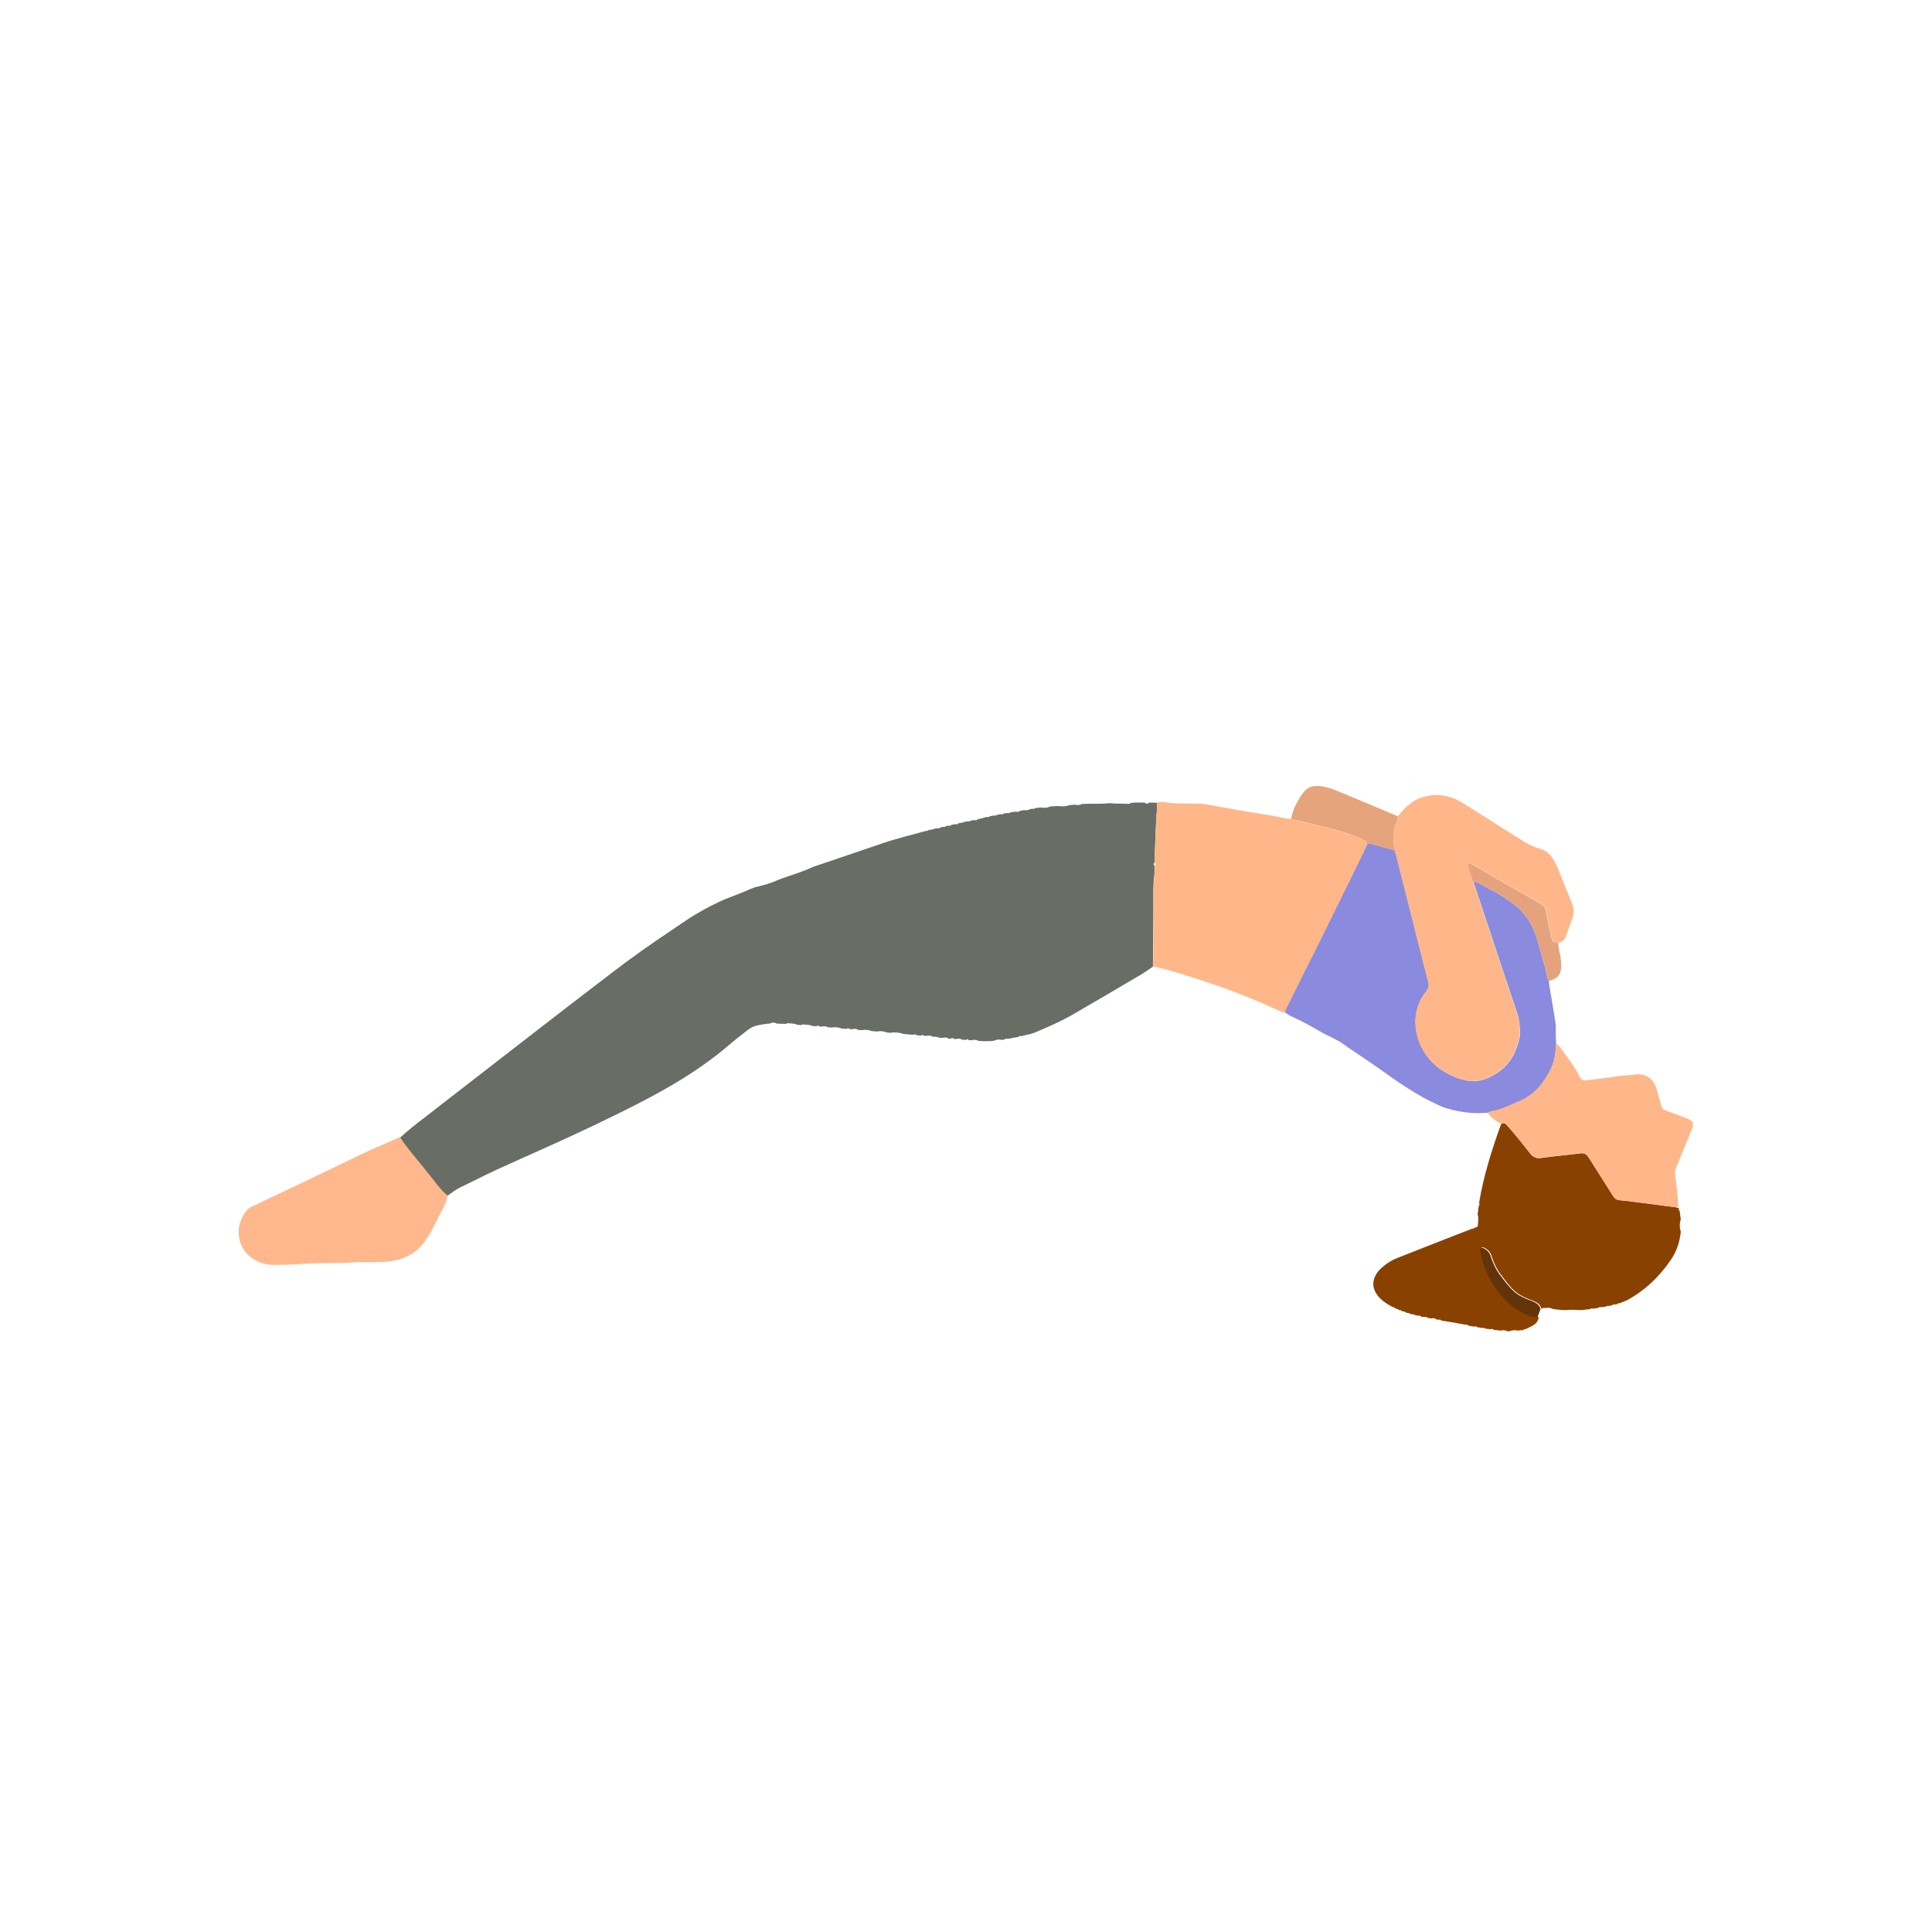
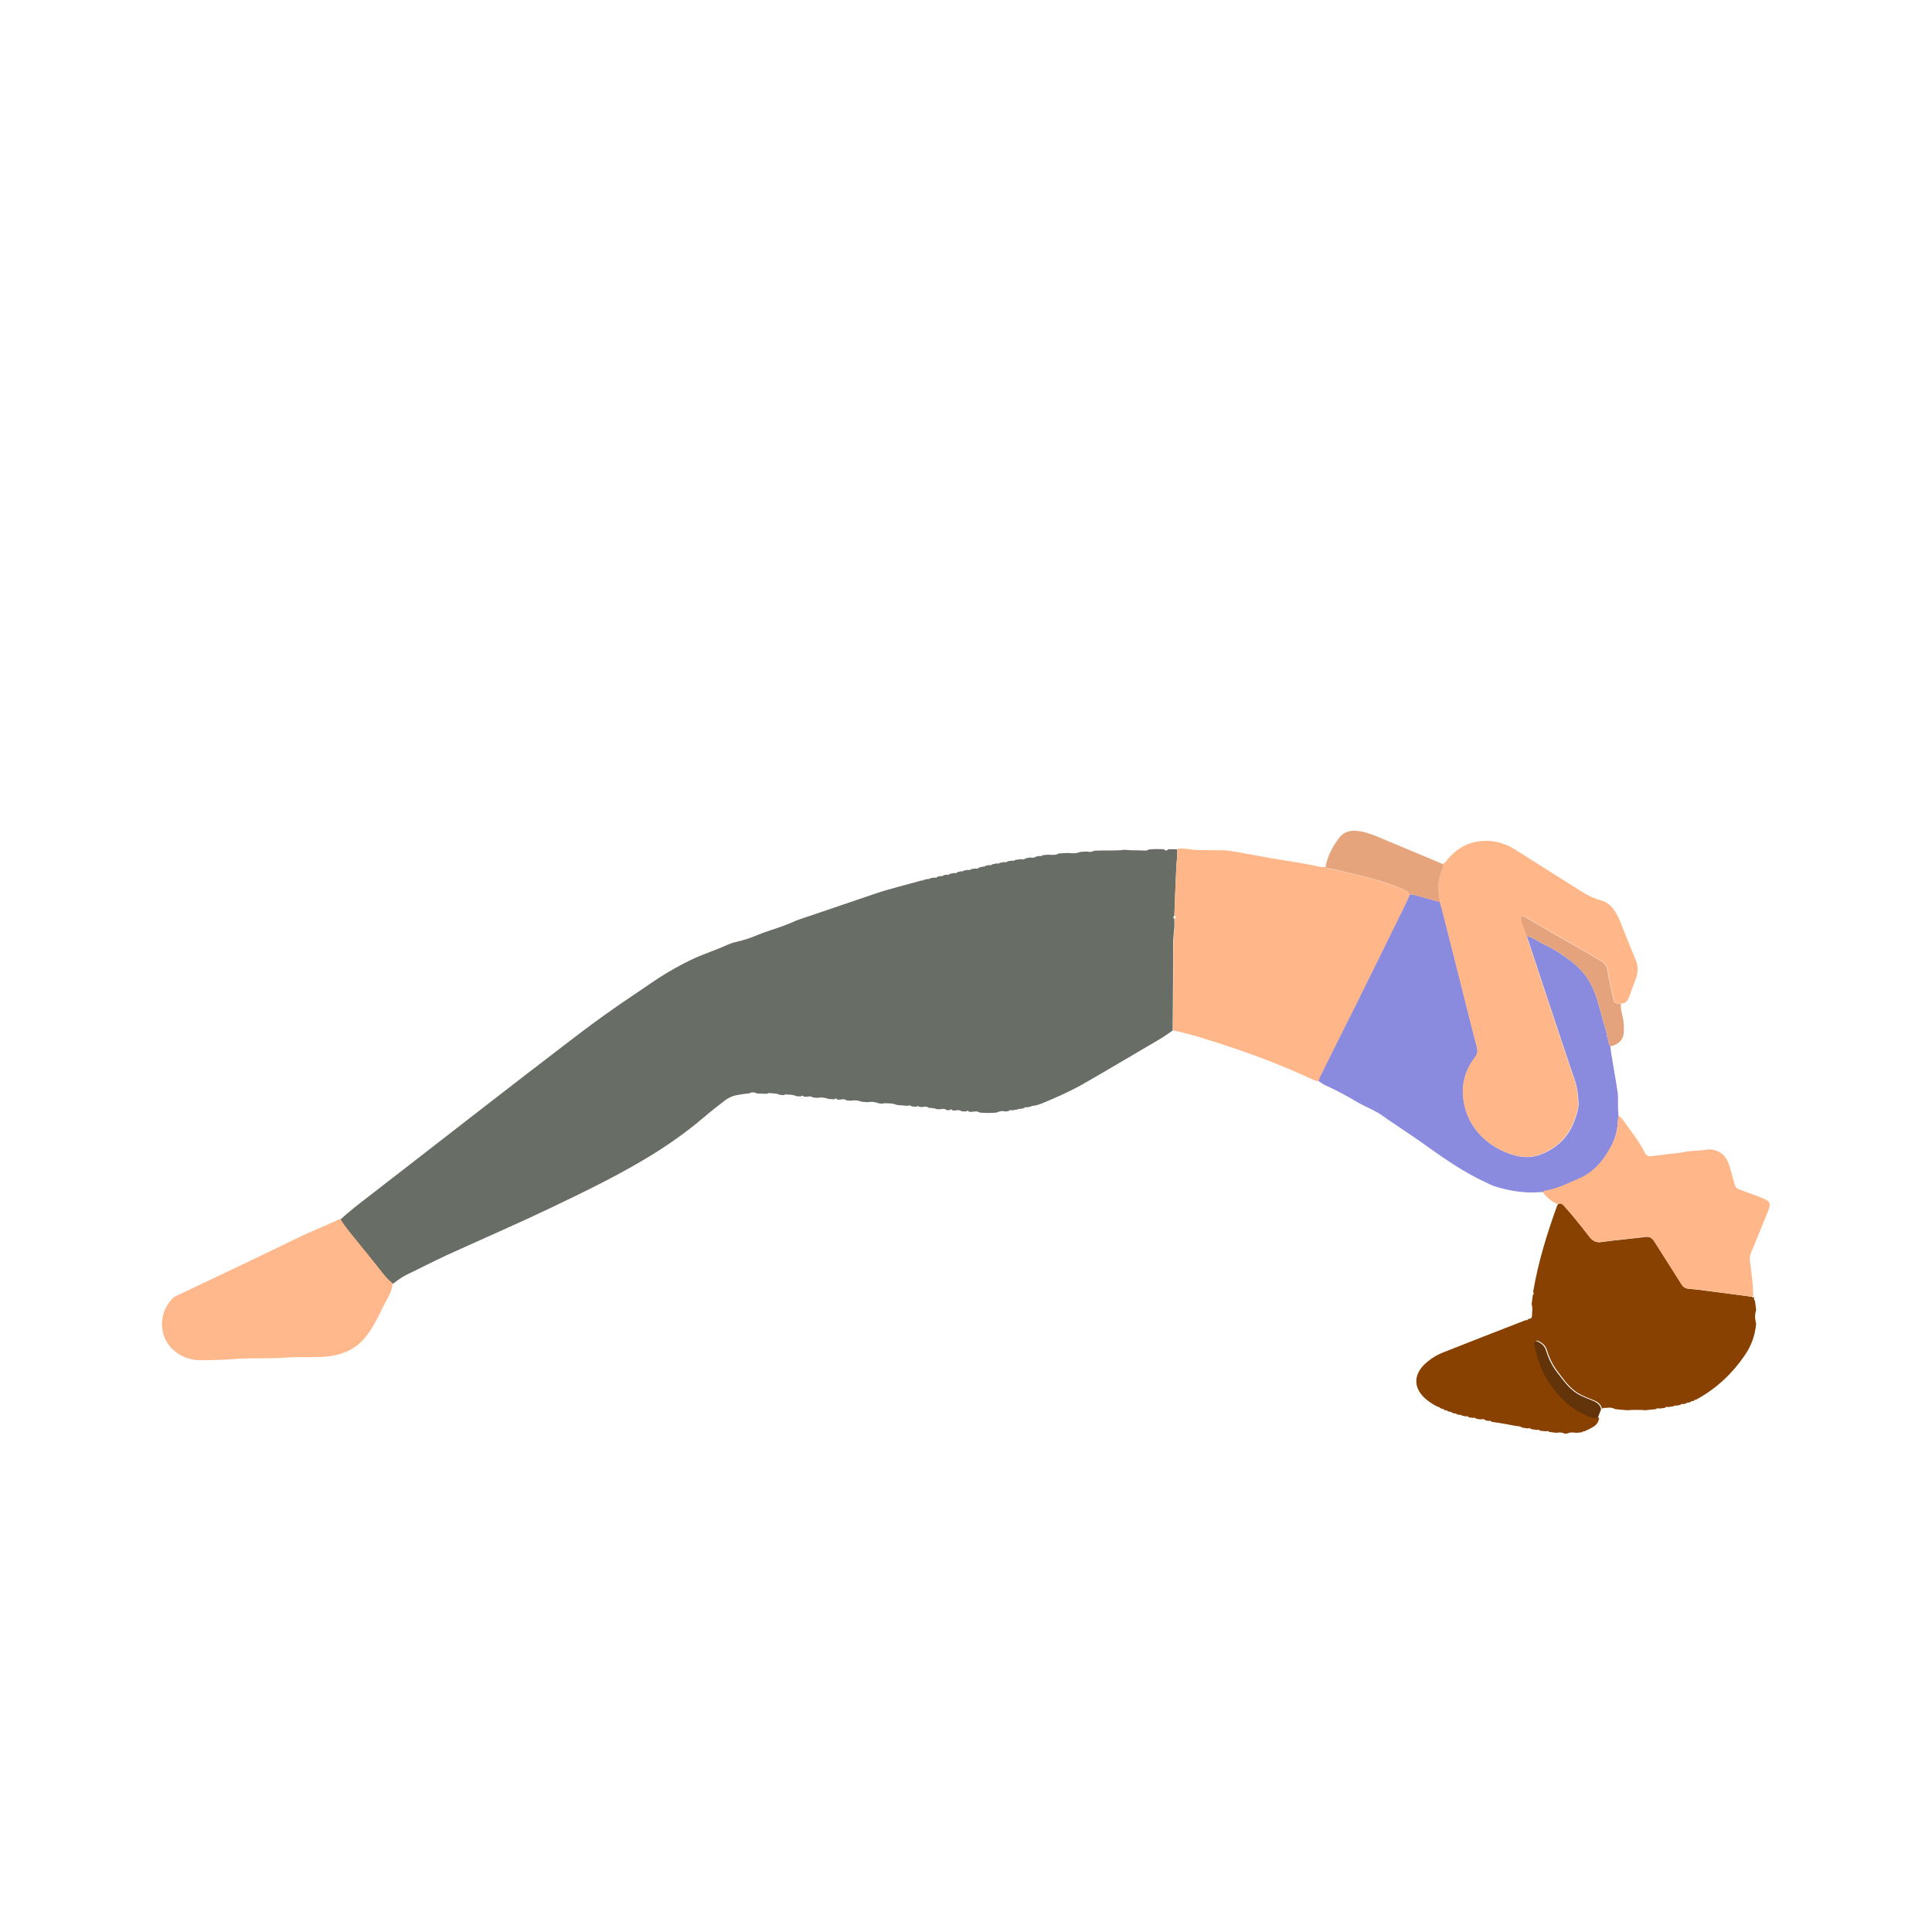
- <svg xmlns="http://www.w3.org/2000/svg" width="1417.3" height="1417.3" version="1.1" viewBox="0 0 1417.3 1417.3">
-   <g>
-     <g>
-       <g>
-         <path fill="#686d65" d="M 686.8 760.6 c -1 0 -1.9 -.1 -2.9 -.2 -1.3 -1 -2.8 -.8 -4.2 -.5 -.7 0 -1.3 0 -2 -.1 -.6 -.7 -1.3 -.7 -2 -.1 -1 0 -1.9 -.2 -2.9 -.2 -1 -.8 -2.1 -.8 -3.2 -.4 -2.3 -.2 -4.6 -.4 -6.9 -.6 -2.8 -1.2 -5.8 -1.1 -8.8 -1.1 -.1 0 -.3 .2 -.4 .3 -1 0 -1.9 -.2 -2.9 -.3 -2.3 -.9 -4.7 -1.2 -7.2 -.7 -1.3 -.1 -2.6 -.2 -3.9 -.3 -2.3 -.9 -4.7 -1.2 -7.2 -.7 -1 0 -1.9 -.1 -2.9 -.2 -1.3 -1.1 -2.8 -.8 -4.3 -.5 -.6 0 -1.3 0 -1.9 -.1 -.6 -.8 -1.3 -.9 -2 -.1 -1.3 -.1 -2.6 -.2 -3.9 -.3 -2.3 -.9 -4.7 -1.2 -7.2 -.7 -1 0 -1.9 -.2 -2.9 -.2 -1.3 -1 -2.8 -.8 -4.3 -.5 -.6 0 -1.3 0 -1.9 -.1 -.6 -.8 -1.3 -.9 -2 -.1 -1 0 -1.9 -.2 -2.9 -.2 -2.3 -1.2 -4.9 -.9 -7.4 -1.2 -.2 0 -.5 .3 -.8 .5 -1 0 -1.9 -.2 -2.9 -.2 -2.3 -1.2 -4.9 -.9 -7.4 -1.2 -.2 0 -.5 .3 -.8 .5 -2.3 0 -4.6 -.1 -6.9 -.2 -1.8 -1 -3.5 -1 -5.3 0 -2.5 .1 -5 .6 -7.5 1 -3.2 .5 -6.1 1.8 -8.7 3.8 -4.6 3.6 -9.3 7.2 -13.7 11 -10.1 8.6 -20.8 16.3 -32 23.4 -22.4 14 -46 25.4 -69.8 36.8 -22.7 10.8 -45.8 20.8 -68.6 31.2 -9.1 4.2 -18.1 8.9 -27.1 13.2 -3.3 1.6 -6.2 4 -9.2 6.1 -2.5 -1.9 -4.6 -4.3 -6.6 -6.8 -4.7 -6.1 -9.6 -12 -14.4 -18 -4.7 -5.9 -9.7 -11.5 -13.7 -17.9 6.1 -5.6 12.6 -10.6 19.1 -15.6 45.7 -35.3 91.1 -70.9 137 -105.9 13.6 -10.4 27.5 -20.3 41.8 -29.8 6.3 -4.2 12.4 -8.6 18.9 -12.5 7.8 -4.6 15.8 -8.9 24.2 -12.2 5.3 -2.1 10.7 -4 15.9 -6.4 1.8 -.8 3.7 -1.5 5.7 -1.9 5.1 -1.2 10 -2.7 14.8 -4.8 2.7 -1.2 5.7 -2.1 8.5 -3.1 5.4 -1.8 10.8 -3.6 16 -6 2.7 -1.2 5.7 -2 8.5 -3 14.6 -5 29.2 -9.9 43.8 -14.9 10.5 -3.6 21.3 -6.1 31.9 -9.1 .6 .3 1 0 1.3 -.4 .9 -.2 1.8 -.4 2.8 -.6 .5 .3 1 0 1.3 -.4 .9 -.2 1.9 -.3 2.8 -.5 .9 .3 1.6 .1 2.2 -.6 .6 -.1 1.2 -.2 1.9 -.4 .9 .3 1.6 0 2.2 -.6 .6 -.1 1.3 -.2 1.9 -.3 .9 .3 1.6 .1 2.2 -.6 .9 -.2 1.9 -.3 2.8 -.5 .9 .3 1.6 .1 2.2 -.6 .9 -.2 1.9 -.4 2.8 -.6 .6 .3 1 0 1.3 -.4 .9 -.2 1.9 -.3 2.8 -.5 .9 .3 1.6 .2 2.2 -.5 1 -.1 1.9 -.3 2.9 -.4 .9 .3 1.6 .1 2.2 -.6 1 -.2 1.9 -.5 2.9 -.7 .5 .3 .9 0 1.2 -.4 .9 -.2 1.9 -.4 2.8 -.6 .8 .4 1.5 0 2.1 -.5 1 -.2 1.9 -.4 2.9 -.6 .8 .4 1.5 .1 2.1 -.4 1 -.2 1.9 -.3 2.9 -.5 .8 .4 1.6 .1 2.2 -.5 1 -.1 1.9 -.3 2.9 -.4 .9 .3 1.6 0 2.2 -.5 1.3 -.2 2.5 -.3 3.8 -.5 1.2 .4 2.2 .2 3.2 -.6 1 -.2 1.9 -.3 2.9 -.5 1.5 .3 2.9 .2 4.1 -.7 .6 0 1.3 -.2 1.9 -.3 .9 .3 1.6 0 2.2 -.5 1.3 -.1 2.6 -.3 3.8 -.4 2.4 .3 4.9 .4 7.1 -.8 2 -.1 4 -.2 6 -.3 2.8 .3 5.5 .4 8.1 -.7 1.3 0 2.6 -.2 4 -.3 1.8 .4 3.6 .5 5.2 -.5 6.7 -.4 13.4 .2 20.1 -.6 1.6 .1 3.2 .2 4.8 .3 3 0 6 .1 8.9 .2 .8 0 1.6 -.1 2.3 -.7 3.4 -.4 6.7 -.3 10.1 -.2 1 1.1 2 1.1 3 0 2 0 3.9 0 5.9 .1 .3 4 -.4 8 -.6 12 -.5 10.7 -.9 21.4 -1.3 32.1 -.9 .6 -.9 1.3 0 2 0 2.7 .2 5.4 -.2 8 -1 8.3 -.5 16.7 -.6 25 -.1 13.7 -.2 27.4 -.3 41.1 -2.5 1.7 -4.9 3.5 -7.5 5.1 -16.9 9.9 -33.7 19.9 -50.7 29.7 -8.8 5.1 -18.2 9.3 -27.6 13.2 -2.2 .9 -4.4 1.7 -6.7 2 -.5 -.2 -.9 0 -1.3 .4 -.9 .2 -1.9 .4 -2.8 .6 -.9 -.2 -1.6 -.1 -2.2 .6 -.9 .2 -1.8 .3 -2.8 .5 -.5 -.2 -1 0 -1.3 .3 -1.3 .2 -2.5 .4 -3.8 .6 -.8 -.3 -1.6 -.2 -2.3 .5 -.6 0 -1.3 .2 -1.9 .3 -2.2 -.7 -4.2 -.1 -6.2 .7 -3.6 .3 -7.2 .3 -10.9 0 -1.7 -1.1 -3.5 -.8 -5.3 -.5 -.6 0 -1.3 0 -1.9 -.1 -.6 -.8 -1.3 -.9 -2 -.1 -1 0 -1.9 -.2 -2.9 -.2 -1.3 -1 -2.8 -.8 -4.2 -.5 -.6 0 -1.3 0 -1.9 -.1 -.6 -.8 -1.3 -.9 -2 -.1 -.6 0 -1.3 0 -1.9 -.1 -.9 -.9 -2 -.8 -3.2 -.7 -.3 0 -.7 .1 -1 .2 -1 0 -2 -.1 -3 -.2 -.6 -.7 -1.3 -.7 -2 -.1 Z" />
-         <path fill="#894100" d="M 1080.9 900.9 c .5 -.2 1.1 -.4 1.6 -.5 .9 0 1.6 -.5 1.7 -1.5 0 -2.7 .7 -5.5 -.2 -8.2 .3 -2 .5 -4 .8 -6.1 .7 -.6 .8 -1.3 .2 -2 3.3 -19.7 9.2 -38.7 16 -57.5 .3 -.1 .4 -.4 .4 -.7 1.6 -.9 2.9 -.4 4 .9 2.4 2.8 4.9 5.6 7.2 8.4 3.3 4 6.5 8.1 9.7 12.2 2.1 2.8 4.6 4.2 8.2 3.6 4.6 -.7 9.3 -1.2 14 -1.7 5 -.6 10 -1 15 -1.7 2.9 -.4 4.6 .8 6.1 3.2 5.9 9.4 11.9 18.7 17.8 28.1 1.2 1.9 2.6 2.9 4.8 3.1 3.8 .3 7.7 .8 11.5 1.3 10.1 1.3 20.3 2.6 30.4 4 .3 .4 .7 .6 1.2 .2 .2 0 .3 .2 .4 .3 -.3 .8 -.2 1.6 .5 2.2 .3 2 .5 4.1 .8 6.1 -1 3 -.9 6 0 9 -.7 7.7 -3.2 14.8 -7.6 21.1 -8.5 12.4 -19.2 22.4 -32.5 29.5 -.6 -.1 -1 .1 -1.2 .6 -.3 .1 -.6 .2 -.9 .3 -.6 -.2 -1 0 -1.2 .5 -.6 .2 -1.2 .4 -1.8 .5 -.6 -.2 -1 0 -1.2 .5 -.6 .1 -1.2 .3 -1.8 .4 -.9 -.2 -1.6 -.1 -2.2 .6 -.9 .2 -1.9 .3 -2.8 .5 -.5 -.3 -1 -.2 -1.3 .3 -1.3 .2 -2.5 .4 -3.8 .6 -.8 -.3 -1.6 -.2 -2.2 .5 -1.3 .2 -2.5 .4 -3.8 .5 -.8 -.3 -1.6 -.3 -2.2 .4 -2.3 .2 -4.6 .4 -6.8 .7 -4.1 -.3 -8.1 -.3 -12.2 0 -2.6 -.2 -5.3 -.4 -7.9 -.7 -1.9 -1 -4 -1.3 -6.1 -.8 -1 -.2 -2 -.1 -2.8 .5 -.7 -2.9 -2.6 -4.4 -5.2 -5.5 -3.5 -1.5 -7.2 -2.7 -10.5 -4.7 -5.9 -3.6 -9.7 -9.2 -13.7 -14.5 -3.3 -4.2 -5.6 -9.1 -7.2 -14.3 -1 -3.2 -3.2 -4.9 -6.1 -6.1 -.8 -.3 -1.6 .3 -1.6 1.3 0 .8 0 1.7 .2 2.5 1.6 6.9 3.7 13.5 7.2 19.8 3 5.3 6.6 10.2 10.8 14.4 4.1 4.1 8.8 7.8 14.2 10.3 3.1 1.5 6.3 3.3 10 2.7 -.3 3.1 -2 5.2 -4.7 6.6 -1.7 1 -3.5 1.8 -5.3 2.6 -.6 -.2 -1 0 -1.3 .5 -1.3 .1 -2.6 .3 -3.8 .4 -2.1 -.3 -4.2 -.5 -6.2 .5 -.6 0 -1.2 0 -1.8 0 -1.7 -1 -3.4 -.8 -5.2 -.5 -1.6 -.2 -3.2 -.4 -4.8 -.6 -.6 -.7 -1.4 -.7 -2.2 -.4 -1.3 -.1 -2.6 -.3 -3.9 -.4 -.6 -.7 -1.4 -.8 -2.2 -.5 -1.3 -.2 -2.5 -.4 -3.8 -.6 -.6 -.7 -1.4 -.7 -2.2 -.4 -1.3 -.2 -2.5 -.4 -3.8 -.6 -1.2 -1.1 -2.8 -.8 -4.2 -1.1 -4.4 -.9 -8.7 -1.6 -13.1 -2.3 -.9 -.1 -1.9 -.3 -2.8 -.4 -.6 -.7 -1.3 -.9 -2.2 -.6 -.6 -.1 -1.2 -.2 -1.9 -.4 -.9 -1 -2 -.9 -3.2 -.6 -1 -.1 -1.9 -.3 -2.9 -.4 -.6 -.8 -1.4 -.8 -2.2 -.6 -.9 -.1 -1.9 -.3 -2.8 -.4 -.6 -.8 -1.3 -.9 -2.2 -.6 -.9 -.2 -1.9 -.5 -2.8 -.7 -.3 -.5 -.7 -.5 -1.2 -.3 -.6 -.1 -1.2 -.3 -1.8 -.4 -.3 -.5 -.7 -.7 -1.3 -.5 -.6 -.2 -1.2 -.3 -1.8 -.5 -.3 -.5 -.7 -.7 -1.3 -.6 -.6 -.2 -1.2 -.4 -1.8 -.5 -.2 -.6 -.7 -.7 -1.2 -.5 -.3 0 -.6 -.1 -.9 -.3 -.2 -.5 -.7 -.8 -1.2 -.6 -.6 -.3 -1.1 -.5 -1.7 -.8 -.2 -.5 -.6 -.6 -1 -.5 -2.8 -1.3 -5.3 -2.9 -7.7 -4.8 -2 -1.6 -3.7 -3.4 -5 -5.6 -2.5 -4.3 -2.6 -8.6 -.3 -13 1.1 -2.1 2.6 -3.9 4.4 -5.5 3.5 -3.2 7.5 -5.7 11.9 -7.4 17.9 -7.1 35.9 -14.1 53.9 -21.1 .3 -.1 .6 -.2 1 -.3 .6 .2 1 0 1.3 -.6 Z" />
-         <path fill="#ffb78a" d="M 846.9 632.7 c .4 -10.7 .8 -21.4 1.3 -32.1 .2 -4 .9 -8 .6 -12 2.8 -.3 5.7 -.3 8.5 .3 1.5 .3 3 .3 4.5 .4 5.2 .1 10.4 .2 15.6 .2 3.2 0 6.3 .3 9.5 .9 7.4 1.4 14.8 2.6 22.2 4 11.3 2 22.8 3.5 34 6 1.5 .3 3 .4 4.5 0 .5 .7 1.2 1.1 2.1 1.3 2.4 .5 4.9 1 7.3 1.5 7.6 1.8 15.2 3.6 22.8 5.7 6.6 1.8 13 4.1 19.3 6.8 1.6 .7 3.5 1.3 4.3 3.2 -1 2.3 -2 4.6 -3.1 6.9 -11.2 22.8 -22.5 45.6 -33.7 68.4 -7.1 14.4 -14.3 28.8 -21.5 43.1 -.9 1.8 -2 3.5 -2.2 5.5 -1.6 0 -2.9 -.6 -4.3 -1.2 -10.3 -4.8 -20.8 -9.2 -31.4 -13.3 -11.7 -4.5 -23.6 -8.4 -35.6 -12.3 -8.5 -2.7 -17 -5.2 -25.6 -7 .1 -13.7 .2 -27.4 .3 -41.1 0 -8.3 -.4 -16.7 .6 -25 .3 -2.6 .1 -5.3 .2 -8 .9 -.6 .9 -1.3 0 -2 Z" />
-         <path fill="#8a8ade" d="M 942.8 742.6 c .2 -2.1 1.4 -3.8 2.2 -5.5 7.1 -14.4 14.3 -28.8 21.5 -43.1 11.3 -22.8 22.5 -45.6 33.7 -68.4 1.1 -2.2 2.1 -4.6 3.1 -6.9 1 .1 2 .2 2.9 .4 5.7 1.6 11.4 3.2 17.1 4.8 .4 1.5 .8 2.9 1.2 4.4 3.9 15.4 7.8 30.9 11.7 46.3 3.8 15.1 7.6 30.2 11.5 45.3 .8 2.9 .4 5 -1.4 7.4 -7.5 9.6 -9.5 20.5 -6.6 32.3 2.1 8.6 6.6 15.8 13.1 21.6 5.2 4.6 11.2 7.9 17.8 10.1 6.6 2.2 13.1 2.6 19.7 0 10.7 -4.3 18.4 -11.7 22.2 -22.6 1.5 -4.1 3 -8.3 2.6 -12.7 -.4 -4.3 -.7 -8.6 -2.1 -12.8 -5.9 -17.3 -11.6 -34.7 -17.4 -52 -4.9 -14.8 -9.8 -29.6 -14.7 -44.4 1.6 -.1 3 .5 4.3 1.3 2.7 1.4 5.2 3 7.9 4.3 6.1 2.9 11.7 6.6 17 10.6 6.6 5.1 11.8 11.3 15 19.1 3.6 8.7 5.3 17.9 8.2 26.9 .5 1.6 .5 3.3 1.1 4.9 .7 1.9 .4 4 1.8 5.7 .2 1.3 .3 2.6 .5 4 1.4 8.7 3 17.4 4.3 26.1 .5 3.1 .2 6.3 .3 9.5 0 2.2 .2 4.3 .3 6.5 -.1 1.5 -.3 3 -.4 4.5 -.4 6.3 -2.2 12.2 -5.4 17.6 -.9 1.4 -1.7 2.9 -2.6 4.3 -4.7 7.2 -10.8 12.7 -18.9 16 -2.2 .9 -4.3 1.9 -6.4 2.8 -4.4 2 -9 3.7 -13.8 4.5 -.8 .1 -1.6 .3 -2.3 .9 -2.2 0 -4.4 .2 -6.5 .3 -8.6 .1 -17 -1.4 -25.2 -3.9 -1.4 -.4 -2.8 -1.1 -4.2 -1.7 -16.2 -7.2 -30.6 -17.3 -44.9 -27.6 -5.5 -3.9 -11.1 -7.6 -16.6 -11.3 -2.9 -2 -5.9 -3.9 -8.7 -6 -5.5 -4 -11.9 -6.2 -17.6 -9.6 -6.6 -3.9 -13.4 -7.6 -20.5 -10.8 -1.7 -.7 -3.2 -1.9 -4.7 -2.8 Z" />
-         <path fill="#ffb78a" d="M 1080.7 646.7 c 4.9 14.8 9.8 29.6 14.7 44.4 5.8 17.3 11.5 34.7 17.4 52 1.4 4.2 1.7 8.5 2.1 12.8 .4 4.4 -1.1 8.7 -2.6 12.7 -3.9 10.9 -11.5 18.3 -22.2 22.6 -6.6 2.6 -13.1 2.2 -19.7 0 -6.6 -2.2 -12.6 -5.5 -17.8 -10.1 -6.5 -5.8 -11 -13.1 -13.1 -21.6 -2.8 -11.8 -.8 -22.7 6.6 -32.3 1.9 -2.4 2.2 -4.5 1.4 -7.4 -4 -15.1 -7.7 -30.2 -11.5 -45.3 -3.9 -15.4 -7.8 -30.9 -11.7 -46.3 -.4 -1.5 -.8 -2.9 -1.2 -4.4 0 -.3 0 -.7 0 -1 -1.4 -6.4 -1.5 -12.7 .9 -19 .6 -1.7 1.5 -3.3 1.3 -5.3 1.4 -.7 2.1 -2.1 3.1 -3.2 6.1 -7.2 13.7 -11.4 23.4 -12 5.9 -.4 11.4 .9 16.6 3.2 3.3 1.5 6.4 3.7 9.5 5.6 13 8.2 26 16.5 39.1 24.7 3.8 2.4 7.9 4.5 12.3 5.7 4.5 1.2 7.7 3.8 10.1 7.7 2 3.2 3.4 6.5 4.7 10 2.9 7.3 5.8 14.6 8.9 21.9 1.9 4.5 1.7 8.8 0 13.2 -1.6 3.9 -2.9 7.9 -4.4 11.8 -.9 2.3 -2.4 4.1 -5.1 4.2 -4.3 -.3 -4.4 -.3 -5.3 -4.3 -1.4 -6 -2.8 -12 -3.7 -18.1 -.4 -2.9 -1.9 -4.6 -4.1 -5.9 -6.8 -4 -13.6 -7.8 -20.4 -11.8 -3 -1.7 -6.1 -3.5 -9.1 -5.2 -7.1 -4.1 -14.1 -8.3 -21.2 -12.4 -.4 -.2 -.9 -.5 -1.4 -.5 -.4 0 -1.1 .4 -1.1 .7 -.1 .8 -.1 1.7 .1 2.4 1.2 3.5 2.4 6.9 3.6 10.4 Z" />
-         <path fill="#ffb78b" d="M 293.4 834.1 c 4 6.4 9 12 13.7 17.9 4.8 6 9.7 11.9 14.4 18 2 2.5 4.1 4.9 6.6 6.8 -.2 4.7 -2.5 8.7 -4.7 12.6 -1.1 1.9 -2 3.9 -2.9 5.8 -3.2 6.5 -6.5 12.9 -11.2 18.4 -5.6 6.4 -12.9 10 -21.3 11.4 -4.7 .8 -9.3 .8 -14 .9 -5.2 0 -10.4 -.2 -15.6 .2 -11.7 1 -23.5 .1 -35.2 1 -7.5 .6 -15.1 .8 -22.6 .8 -5.6 0 -10.9 -1.6 -15.6 -4.9 -6.4 -4.5 -9.6 -10.9 -9.9 -18.4 -.2 -6.3 2.1 -12.2 6.3 -17 1 -1.2 2.3 -2 3.7 -2.6 11.8 -5.6 23.6 -11.2 35.4 -16.8 .8 -.4 1.5 -.7 2.3 -1.1 10.4 -5 20.9 -10 31.3 -15 7.4 -3.5 14.7 -7.3 22.3 -10.5 5.7 -2.4 11.4 -4.9 17 -7.5 Z" />
-         <path fill="#ffb78a" d="M 1091.8 816 c .6 -.6 1.5 -.7 2.3 -.9 4.8 -.8 9.3 -2.5 13.8 -4.5 2.1 -1 4.3 -2 6.4 -2.8 8 -3.3 14.2 -8.7 18.9 -16 .9 -1.4 1.8 -2.9 2.6 -4.3 3.3 -5.4 5.1 -11.3 5.4 -17.6 0 -1.5 .3 -3 .4 -4.5 3.3 2.7 5.3 6.4 7.8 9.7 3.5 4.7 6.9 9.5 9.5 14.7 1.3 2.6 2.5 3 5.3 2.6 4.8 -.6 9.6 -1.1 14.4 -1.7 2.2 -.3 4.3 -.5 6.4 -.9 4.9 -1.1 10 -.7 14.9 -1.6 5.1 -.9 12 1.7 14.5 8.4 1.3 3.4 2.2 7 3.2 10.6 1.8 7 1.3 6.3 7.5 8.6 3.9 1.4 7.8 2.9 11.7 4.4 5.6 2.2 6.2 3.6 4 9 -3.7 9.1 -7.4 18.3 -11.2 27.4 -.8 2 -1 3.9 -.7 5.9 1.1 7.6 2 15.2 2.2 22.9 -.4 .1 -.8 .2 -1.2 .3 -10.1 -1.3 -20.3 -2.7 -30.4 -4 -3.8 -.5 -7.7 -1 -11.5 -1.3 -2.2 -.2 -3.6 -1.1 -4.8 -3.1 -5.8 -9.4 -11.9 -18.7 -17.8 -28.1 -1.5 -2.4 -3.2 -3.6 -6.1 -3.2 -5 .6 -10 1.1 -15 1.7 -4.7 .5 -9.3 1 -14 1.7 -3.6 .6 -6.1 -.8 -8.2 -3.6 -3.1 -4.1 -6.4 -8.2 -9.7 -12.2 -2.3 -2.9 -4.8 -5.6 -7.2 -8.4 -1.1 -1.3 -2.4 -1.8 -4 -.9 -.2 0 -.5 -.2 -.7 -.3 -3.3 -1.6 -6.2 -3.9 -8.5 -6.8 -.3 -.3 -.2 -1 -.4 -1.4 Z" />
-         <path fill="#e6a47c" d="M 1025.3 598.6 c .3 1.9 -.6 3.6 -1.3 5.3 -2.4 6.3 -2.2 12.6 -.9 19 0 .3 0 .7 0 1 -5.7 -1.6 -11.4 -3.2 -17.1 -4.8 -.9 -.3 -1.9 -.3 -2.9 -.4 -.8 -1.9 -2.7 -2.4 -4.3 -3.2 -6.3 -2.8 -12.7 -5 -19.3 -6.8 -7.5 -2.1 -15.2 -3.8 -22.8 -5.7 -2.4 -.6 -4.9 -1.1 -7.3 -1.5 -.9 -.2 -1.6 -.6 -2.1 -1.3 1.3 -6.9 4.5 -12.9 8.6 -18.5 3.2 -4.4 7.4 -5.6 12.8 -5 6.1 .7 11.6 3.2 17.1 5.5 13.1 5.5 26.3 11 39.4 16.5 Z" />
-         <path fill="#e5a37d" d="M 1080.7 646.7 c -1.2 -3.5 -2.5 -6.9 -3.6 -10.4 -.2 -.8 -.2 -1.6 -.1 -2.4 0 -.3 .7 -.7 1.1 -.7 .5 0 1 .3 1.4 .5 7.1 4.1 14.1 8.3 21.2 12.4 3 1.8 6.1 3.5 9.1 5.2 6.8 3.9 13.6 7.8 20.4 11.8 2.2 1.3 3.7 3 4.1 5.9 .9 6.1 2.4 12.1 3.7 18.1 .9 4 1 4 5.3 4.3 -.4 3.3 .7 6.3 1.3 9.4 .5 2.8 .7 5.6 .6 8.5 0 4.7 -2 8 -6.6 9.6 -.8 .3 -1.6 .5 -2.4 .7 -1.4 -1.6 -1.1 -3.8 -1.8 -5.7 -.6 -1.6 -.6 -3.3 -1.1 -4.9 -2.9 -8.9 -4.6 -18.1 -8.2 -26.9 -3.3 -7.8 -8.4 -14 -15 -19.1 -5.3 -4.1 -10.9 -7.8 -17 -10.6 -2.7 -1.3 -5.3 -2.9 -7.9 -4.3 -1.3 -.7 -2.7 -1.4 -4.3 -1.3 Z" />
-         <path fill="#633409" d="M 1128.2 966.3 c -3.7 .6 -6.9 -1.3 -10 -2.7 -5.4 -2.5 -10.1 -6.1 -14.2 -10.3 -4.2 -4.3 -7.8 -9.1 -10.8 -14.4 -3.5 -6.2 -5.6 -12.9 -7.2 -19.8 -.2 -.8 -.2 -1.7 -.2 -2.5 0 -1 .8 -1.6 1.6 -1.3 2.9 1.2 5.1 2.9 6.1 6.1 1.6 5.1 3.9 10 7.2 14.3 4.1 5.3 7.9 10.9 13.7 14.5 3.3 2 7 3.2 10.5 4.7 2.7 1.2 4.6 2.7 5.2 5.5 -.7 1.9 -1.5 3.9 -2.2 5.8 Z" />
-       </g>
-     </g>
-   </g>
+ <svg xmlns="http://www.w3.org/2000/svg" width="500" height="500" viewBox="0 0 500 500" fill="none">
+   <path d="M241.483 286.773C241.093 286.773 240.742 286.734 240.352 286.695C239.845 286.305 239.26 286.383 238.714 286.5C238.441 286.5 238.207 286.5 237.934 286.461C237.7 286.188 237.427 286.188 237.154 286.422C236.764 286.422 236.413 286.344 236.023 286.344C235.633 286.032 235.204 286.032 234.775 286.188C233.878 286.11 232.981 286.032 232.084 285.954C230.992 285.486 229.822 285.525 228.652 285.525C228.613 285.525 228.535 285.603 228.496 285.642C228.106 285.642 227.755 285.564 227.365 285.525C226.468 285.175 225.532 285.058 224.557 285.252C224.05 285.214 223.543 285.175 223.036 285.136C222.139 284.785 221.203 284.668 220.228 284.863C219.838 284.863 219.487 284.824 219.097 284.785C218.59 284.356 218.005 284.473 217.42 284.59C217.186 284.59 216.913 284.59 216.679 284.551C216.445 284.239 216.172 284.2 215.899 284.512C215.392 284.473 214.885 284.434 214.379 284.395C213.482 284.044 212.546 283.927 211.571 284.122C211.181 284.122 210.83 284.044 210.44 284.044C209.933 283.654 209.348 283.732 208.763 283.849C208.529 283.849 208.256 283.849 208.022 283.81C207.788 283.498 207.515 283.459 207.242 283.771C206.852 283.771 206.501 283.693 206.111 283.693C205.214 283.225 204.2 283.342 203.225 283.225C203.147 283.225 203.03 283.342 202.913 283.42C202.523 283.42 202.172 283.342 201.782 283.342C200.885 282.874 199.871 282.991 198.896 282.874C198.818 282.874 198.701 282.991 198.584 283.069C197.687 283.069 196.79 283.03 195.893 282.991C195.191 282.601 194.528 282.601 193.826 282.991C192.851 283.03 191.876 283.225 190.901 283.381C189.653 283.576 188.522 284.083 187.508 284.863C185.714 286.266 183.881 287.67 182.165 289.152C178.226 292.506 174.054 295.509 169.686 298.278C160.95 303.738 151.746 308.184 142.464 312.63C133.612 316.842 124.603 320.742 115.711 324.797C112.162 326.435 108.652 328.268 105.142 329.945C103.855 330.569 102.724 331.505 101.554 332.324C100.579 331.583 99.76 330.647 98.981 329.672C97.147 327.293 95.237 324.992 93.365 322.653C91.532 320.352 89.582 318.168 88.022 315.672C90.401 313.488 92.936 311.538 95.471 309.588C113.293 295.821 130.999 281.938 148.899 268.288C154.203 264.232 159.624 260.371 165.201 256.666C167.658 255.028 170.037 253.312 172.572 251.791C175.614 249.997 178.733 248.32 182.009 247.033C184.076 246.214 186.182 245.474 188.21 244.538C188.912 244.226 189.653 243.953 190.433 243.797C192.422 243.329 194.333 242.744 196.205 241.925C197.258 241.457 198.428 241.106 199.52 240.716C201.626 240.014 203.732 239.312 205.76 238.376C206.813 237.908 207.983 237.596 209.075 237.206C214.769 235.256 220.462 233.345 226.156 231.395C230.251 229.991 234.463 229.016 238.597 227.846C238.831 227.963 238.987 227.846 239.104 227.69C239.455 227.612 239.806 227.534 240.196 227.456C240.391 227.573 240.586 227.456 240.703 227.3C241.054 227.222 241.444 227.183 241.795 227.105C242.146 227.222 242.419 227.144 242.653 226.871C242.887 226.832 243.121 226.793 243.394 226.715C243.745 226.832 244.018 226.715 244.252 226.481C244.486 226.442 244.759 226.403 244.993 226.364C245.344 226.481 245.617 226.403 245.851 226.13C246.202 226.052 246.592 226.013 246.943 225.935C247.294 226.052 247.567 225.974 247.801 225.701C248.152 225.623 248.542 225.545 248.893 225.467C249.127 225.584 249.283 225.467 249.4 225.311C249.751 225.233 250.141 225.194 250.492 225.116C250.843 225.233 251.116 225.194 251.35 224.921C251.74 224.882 252.091 224.804 252.481 224.765C252.832 224.882 253.105 224.804 253.339 224.531C253.729 224.453 254.079 224.336 254.469 224.258C254.664 224.375 254.82 224.258 254.937 224.102C255.288 224.024 255.678 223.946 256.029 223.868C256.341 224.024 256.614 223.868 256.848 223.673C257.238 223.595 257.589 223.517 257.979 223.439C258.291 223.595 258.564 223.478 258.798 223.283C259.188 223.205 259.539 223.166 259.929 223.088C260.241 223.244 260.553 223.127 260.787 222.893C261.177 222.854 261.528 222.776 261.918 222.737C262.269 222.854 262.542 222.737 262.776 222.542C263.283 222.464 263.751 222.425 264.258 222.347C264.726 222.503 265.116 222.425 265.506 222.113C265.896 222.035 266.247 221.996 266.637 221.918C267.222 222.035 267.768 221.996 268.236 221.645C268.47 221.645 268.743 221.567 268.977 221.528C269.328 221.645 269.601 221.528 269.835 221.333C270.342 221.294 270.849 221.216 271.317 221.177C272.253 221.294 273.228 221.333 274.086 220.865C274.866 220.826 275.646 220.787 276.426 220.748C277.518 220.865 278.571 220.904 279.585 220.475C280.092 220.475 280.599 220.397 281.145 220.358C281.847 220.514 282.549 220.553 283.173 220.163C285.786 220.007 288.399 220.241 291.012 219.929C291.636 219.968 292.26 220.007 292.884 220.046C294.053 220.046 295.223 220.085 296.354 220.124C296.666 220.124 296.978 220.085 297.251 219.851C298.577 219.695 299.864 219.734 301.19 219.773C301.58 220.202 301.97 220.202 302.36 219.773C303.14 219.773 303.881 219.773 304.661 219.812C304.778 221.372 304.505 222.932 304.427 224.492C304.232 228.665 304.076 232.838 303.92 237.011C303.569 237.245 303.569 237.518 303.92 237.791C303.92 238.844 303.998 239.897 303.842 240.911C303.452 244.148 303.647 247.423 303.608 250.66C303.569 256.003 303.53 261.346 303.491 266.689C302.516 267.352 301.58 268.054 300.566 268.678C293.975 272.539 287.424 276.439 280.794 280.261C277.362 282.25 273.696 283.888 270.03 285.408C269.172 285.759 268.314 286.071 267.417 286.188C267.222 286.11 267.066 286.188 266.91 286.344C266.559 286.422 266.169 286.5 265.818 286.578C265.467 286.5 265.194 286.539 264.96 286.812C264.609 286.89 264.258 286.929 263.868 287.007C263.673 286.929 263.478 287.007 263.361 287.124C262.854 287.202 262.386 287.28 261.879 287.358C261.567 287.241 261.255 287.28 260.982 287.553C260.748 287.553 260.475 287.631 260.241 287.67C259.383 287.397 258.603 287.631 257.823 287.943C256.419 288.06 255.015 288.06 253.573 287.943C252.91 287.514 252.208 287.631 251.506 287.748C251.272 287.748 250.999 287.748 250.765 287.709C250.531 287.397 250.258 287.358 249.985 287.67C249.595 287.67 249.244 287.592 248.854 287.592C248.347 287.202 247.762 287.28 247.216 287.397C246.982 287.397 246.709 287.397 246.475 287.358C246.241 287.046 245.968 287.007 245.695 287.319C245.461 287.319 245.188 287.319 244.954 287.28C244.603 286.929 244.174 286.968 243.706 287.007C243.589 287.007 243.433 287.046 243.316 287.085C242.926 287.085 242.536 287.046 242.146 287.007C241.912 286.734 241.639 286.734 241.366 286.968L241.483 286.773Z" fill="#686D65" />
+   <path d="M395.178 341.489C395.373 341.411 395.607 341.333 395.802 341.294C396.153 341.294 396.426 341.099 396.465 340.709C396.465 339.656 396.738 338.564 396.387 337.511C396.504 336.731 396.582 335.951 396.699 335.132C396.972 334.898 397.011 334.625 396.777 334.352C398.064 326.669 400.365 319.259 403.017 311.927C403.134 311.888 403.173 311.771 403.173 311.655C403.797 311.304 404.304 311.498 404.733 312.005C405.669 313.097 406.644 314.189 407.541 315.281C408.828 316.841 410.076 318.44 411.324 320.039C412.143 321.131 413.118 321.677 414.521 321.443C416.315 321.17 418.148 320.975 419.981 320.78C421.931 320.546 423.881 320.39 425.831 320.117C426.962 319.961 427.625 320.429 428.21 321.365C430.511 325.031 432.851 328.658 435.152 332.324C435.62 333.065 436.166 333.455 437.024 333.533C438.506 333.65 440.027 333.845 441.509 334.04C445.448 334.547 449.426 335.054 453.364 335.6C453.481 335.756 453.638 335.834 453.832 335.678C453.91 335.678 453.949 335.756 453.988 335.795C453.871 336.107 453.91 336.419 454.183 336.653C454.3 337.433 454.378 338.252 454.495 339.032C454.105 340.202 454.144 341.372 454.495 342.542C454.222 345.545 453.248 348.314 451.532 350.77C448.217 355.606 444.044 359.506 438.857 362.275C438.623 362.236 438.467 362.314 438.389 362.509C438.272 362.548 438.155 362.587 438.038 362.626C437.804 362.548 437.648 362.626 437.57 362.821C437.336 362.899 437.102 362.977 436.868 363.016C436.634 362.938 436.478 363.016 436.4 363.211C436.166 363.25 435.932 363.328 435.698 363.367C435.347 363.289 435.074 363.328 434.84 363.601C434.489 363.679 434.099 363.718 433.748 363.796C433.553 363.679 433.358 363.718 433.241 363.913C432.734 363.991 432.266 364.069 431.759 364.147C431.447 364.03 431.135 364.069 430.901 364.342C430.394 364.42 429.926 364.498 429.419 364.537C429.107 364.42 428.795 364.42 428.561 364.693C427.664 364.771 426.767 364.849 425.909 364.966C424.31 364.849 422.75 364.849 421.151 364.966C420.137 364.888 419.084 364.81 418.07 364.693C417.329 364.303 416.51 364.186 415.691 364.381C415.301 364.303 414.911 364.342 414.599 364.576C414.326 363.445 413.586 362.86 412.572 362.431C411.207 361.846 409.764 361.378 408.477 360.598C406.176 359.194 404.694 357.01 403.134 354.943C401.847 353.305 400.95 351.394 400.326 349.367C399.936 348.119 399.078 347.456 397.947 346.988C397.635 346.871 397.323 347.105 397.323 347.495C397.323 347.807 397.323 348.158 397.401 348.47C398.025 351.16 398.844 353.734 400.209 356.191C401.379 358.258 402.783 360.169 404.421 361.807C406.02 363.406 407.853 364.849 409.959 365.824C411.168 366.409 412.416 367.111 413.859 366.877C413.742 368.086 413.079 368.905 412.026 369.451C411.363 369.841 410.661 370.153 409.959 370.465C409.725 370.387 409.569 370.465 409.452 370.66C408.945 370.699 408.438 370.777 407.97 370.816C407.151 370.699 406.332 370.621 405.552 371.011C405.318 371.011 405.084 371.011 404.85 371.011C404.187 370.621 403.524 370.699 402.822 370.816C402.198 370.738 401.574 370.66 400.95 370.582C400.716 370.309 400.404 370.309 400.092 370.426C399.585 370.387 399.078 370.309 398.571 370.27C398.337 369.997 398.025 369.958 397.713 370.075C397.206 369.997 396.738 369.919 396.231 369.841C395.997 369.568 395.685 369.568 395.373 369.685C394.866 369.607 394.398 369.529 393.891 369.451C393.423 369.022 392.799 369.139 392.253 369.022C390.537 368.671 388.86 368.398 387.144 368.125C386.793 368.086 386.403 368.008 386.052 367.969C385.818 367.696 385.545 367.618 385.194 367.735C384.96 367.696 384.726 367.657 384.453 367.579C384.102 367.189 383.673 367.228 383.205 367.345C382.815 367.306 382.464 367.228 382.074 367.189C381.84 366.877 381.528 366.877 381.216 366.955C380.865 366.916 380.475 366.838 380.124 366.799C379.89 366.487 379.617 366.448 379.266 366.565C378.915 366.487 378.525 366.37 378.174 366.292C378.057 366.097 377.901 366.097 377.706 366.175C377.472 366.136 377.238 366.058 377.004 366.019C376.887 365.824 376.731 365.746 376.497 365.824C376.263 365.746 376.029 365.707 375.795 365.629C375.678 365.434 375.522 365.356 375.288 365.395C375.054 365.317 374.82 365.239 374.586 365.2C374.508 364.966 374.314 364.927 374.119 365.005C374.002 365.005 373.885 364.966 373.768 364.888C373.69 364.693 373.495 364.576 373.3 364.654C373.066 364.537 372.871 364.459 372.637 364.342C372.559 364.147 372.403 364.108 372.247 364.147C371.155 363.64 370.18 363.016 369.244 362.275C368.464 361.651 367.801 360.949 367.294 360.091C366.319 358.414 366.28 356.737 367.177 355.021C367.606 354.202 368.191 353.5 368.893 352.876C370.258 351.628 371.818 350.654 373.534 349.991C380.514 347.222 387.534 344.492 394.554 341.762C394.671 341.723 394.788 341.684 394.944 341.645C395.178 341.723 395.334 341.645 395.451 341.411L395.178 341.489Z" fill="#894100" />
+   <path d="M303.92 236.895C304.076 232.722 304.232 228.549 304.427 224.376C304.505 222.816 304.778 221.256 304.661 219.696C305.753 219.579 306.884 219.579 307.976 219.813C308.561 219.93 309.146 219.93 309.731 219.969C311.759 220.008 313.787 220.047 315.815 220.047C317.063 220.047 318.272 220.164 319.52 220.398C322.406 220.944 325.292 221.412 328.178 221.958C332.585 222.738 337.069 223.323 341.437 224.298C342.022 224.415 342.607 224.454 343.192 224.298C343.387 224.571 343.66 224.727 344.011 224.805C344.947 225 345.922 225.195 346.858 225.39C349.822 226.092 352.786 226.794 355.75 227.613C358.324 228.315 360.82 229.212 363.277 230.265C363.901 230.538 364.642 230.772 364.954 231.513C364.564 232.41 364.174 233.307 363.745 234.204C359.377 243.095 354.97 251.987 350.602 260.879C347.833 266.495 345.025 272.111 342.217 277.688C341.866 278.389 341.437 279.052 341.359 279.832C340.735 279.832 340.228 279.598 339.682 279.364C335.666 277.493 331.571 275.777 327.437 274.178C322.874 272.423 318.233 270.902 313.553 269.381C310.238 268.328 306.923 267.353 303.569 266.651C303.608 261.308 303.647 255.965 303.686 250.622C303.686 247.385 303.53 244.109 303.92 240.872C304.037 239.858 303.959 238.806 303.998 237.753C304.349 237.519 304.349 237.246 303.998 236.973L303.92 236.895Z" fill="#FFB78A" />
+   <path d="M341.32 279.753C341.398 278.934 341.866 278.271 342.178 277.608C344.947 271.993 347.755 266.377 350.563 260.8C354.97 251.908 359.338 243.016 363.706 234.125C364.135 233.267 364.525 232.331 364.915 231.434C365.305 231.473 365.695 231.512 366.046 231.59C368.269 232.214 370.492 232.838 372.715 233.462C372.871 234.047 373.027 234.593 373.183 235.177C374.703 241.183 376.224 247.228 377.745 253.234C379.227 259.123 380.709 265.012 382.23 270.901C382.542 272.032 382.386 272.851 381.684 273.787C378.759 277.53 377.979 281.781 379.11 286.383C379.929 289.737 381.684 292.545 384.219 294.807C386.247 296.601 388.587 297.888 391.161 298.746C393.735 299.604 396.27 299.76 398.844 298.746C403.017 297.069 406.02 294.183 407.502 289.932C408.087 288.333 408.672 286.695 408.516 284.979C408.36 283.302 408.243 281.625 407.697 279.987C405.396 273.241 403.173 266.455 400.911 259.708C399 253.936 397.089 248.164 395.178 242.392C395.802 242.353 396.348 242.587 396.855 242.899C397.908 243.445 398.883 244.069 399.936 244.576C402.315 245.707 404.499 247.15 406.566 248.71C409.14 250.699 411.168 253.117 412.415 256.159C413.819 259.552 414.482 263.14 415.613 266.65C415.808 267.274 415.808 267.937 416.042 268.561C416.315 269.302 416.198 270.121 416.744 270.784C416.822 271.291 416.861 271.798 416.939 272.344C417.485 275.736 418.109 279.129 418.616 282.522C418.811 283.731 418.694 284.979 418.733 286.227C418.733 287.085 418.811 287.904 418.85 288.762C418.811 289.347 418.733 289.932 418.694 290.517C418.538 292.974 417.836 295.275 416.588 297.381C416.237 297.927 415.925 298.512 415.574 299.058C413.741 301.866 411.363 304.011 408.204 305.298C407.346 305.649 406.527 306.039 405.708 306.39C403.992 307.17 402.198 307.833 400.326 308.145C400.014 308.184 399.702 308.262 399.429 308.496C398.571 308.496 397.713 308.574 396.894 308.613C393.54 308.652 390.264 308.067 387.066 307.092C386.52 306.936 385.974 306.663 385.428 306.429C379.11 303.621 373.494 299.682 367.918 295.665C365.773 294.144 363.589 292.701 361.444 291.258C360.313 290.478 359.143 289.737 358.051 288.918C355.906 287.358 353.41 286.5 351.187 285.174C348.613 283.653 345.961 282.21 343.192 280.962C342.529 280.689 341.944 280.221 341.359 279.87L341.32 279.753Z" fill="#8A8ADE" />
+   <path d="M395.1 242.355C397.011 248.127 398.922 253.899 400.833 259.67C403.095 266.417 405.318 273.203 407.619 279.95C408.165 281.588 408.282 283.265 408.438 284.942C408.594 286.658 408.009 288.335 407.424 289.895C405.903 294.146 402.939 297.032 398.766 298.708C396.192 299.722 393.657 299.566 391.083 298.708C388.509 297.851 386.169 296.564 384.141 294.77C381.606 292.508 379.851 289.661 379.032 286.346C377.94 281.744 378.72 277.493 381.606 273.749C382.347 272.813 382.464 271.994 382.152 270.863C380.592 264.974 379.149 259.086 377.667 253.197C376.146 247.191 374.625 241.146 373.104 235.14C372.948 234.555 372.792 234.009 372.636 233.424C372.636 233.307 372.636 233.151 372.636 233.034C372.09 230.538 372.051 228.081 372.987 225.624C373.221 224.961 373.572 224.337 373.494 223.557C374.04 223.284 374.313 222.738 374.703 222.309C377.082 219.502 380.046 217.864 383.829 217.63C386.13 217.474 388.275 217.981 390.303 218.878C391.59 219.463 392.799 220.32 394.008 221.061C399.078 224.259 404.148 227.496 409.257 230.694C410.739 231.63 412.337 232.449 414.053 232.917C415.808 233.385 417.056 234.399 417.992 235.92C418.772 237.168 419.318 238.455 419.825 239.82C420.956 242.667 422.087 245.514 423.296 248.361C424.037 250.116 423.959 251.793 423.296 253.509C422.672 255.03 422.165 256.59 421.58 258.111C421.229 259.007 420.644 259.709 419.591 259.748C417.914 259.631 417.875 259.631 417.524 258.072C416.978 255.732 416.432 253.392 416.081 251.013C415.925 249.882 415.34 249.219 414.482 248.712C411.83 247.152 409.179 245.67 406.527 244.11C405.357 243.447 404.148 242.745 402.978 242.082C400.209 240.483 397.479 238.845 394.71 237.246C394.554 237.168 394.359 237.051 394.164 237.051C394.008 237.051 393.735 237.207 393.735 237.324C393.696 237.636 393.696 237.987 393.774 238.26C394.242 239.625 394.71 240.951 395.178 242.316L395.1 242.355Z" fill="#FFB78A" />
+   <path d="M88.061 315.439C89.621 317.935 91.571 320.119 93.403 322.42C95.275 324.76 97.186 327.061 99.019 329.44C99.799 330.415 100.618 331.351 101.593 332.092C101.515 333.925 100.618 335.485 99.76 337.006C99.331 337.747 98.98 338.527 98.629 339.268C97.381 341.803 96.094 344.299 94.261 346.444C92.078 348.94 89.231 350.344 85.955 350.89C84.122 351.202 82.328 351.202 80.495 351.241C78.467 351.241 76.439 351.163 74.411 351.319C69.848 351.709 65.246 351.358 60.683 351.709C57.758 351.943 54.794 352.021 51.87 352.021C49.686 352.021 47.619 351.397 45.786 350.11C43.29 348.355 42.042 345.859 41.925 342.934C41.847 340.477 42.744 338.176 44.382 336.304C44.772 335.836 45.279 335.524 45.825 335.29C50.427 333.106 55.029 330.922 59.63 328.738C59.942 328.582 60.215 328.465 60.527 328.309C64.583 326.359 68.678 324.409 72.734 322.459C75.62 321.094 78.467 319.612 81.431 318.364C83.654 317.428 85.877 316.453 88.061 315.439Z" fill="#FFB78B" />
+   <path d="M399.429 308.38C399.663 308.146 400.014 308.107 400.326 308.029C402.198 307.717 403.953 307.054 405.708 306.274C406.527 305.884 407.385 305.494 408.204 305.182C411.324 303.895 413.741 301.789 415.574 298.942C415.925 298.396 416.276 297.811 416.588 297.265C417.875 295.159 418.577 292.858 418.694 290.401C418.694 289.816 418.811 289.231 418.85 288.646C420.137 289.699 420.917 291.142 421.892 292.429C423.257 294.262 424.583 296.134 425.597 298.162C426.104 299.176 426.572 299.332 427.664 299.176C429.536 298.942 431.408 298.747 433.28 298.513C434.138 298.396 434.957 298.318 435.776 298.162C437.687 297.733 439.676 297.889 441.587 297.538C443.576 297.187 446.267 298.201 447.242 300.814C447.749 302.14 448.1 303.544 448.49 304.948C449.192 307.678 448.997 307.405 451.415 308.302C452.935 308.848 454.456 309.433 455.977 310.018C458.161 310.876 458.395 311.422 457.537 313.528C456.094 317.077 454.651 320.665 453.169 324.214C452.857 324.994 452.779 325.735 452.896 326.515C453.325 329.478 453.676 332.442 453.754 335.445C453.598 335.484 453.442 335.523 453.286 335.562C449.348 335.055 445.37 334.509 441.431 334.002C439.949 333.807 438.428 333.612 436.946 333.495C436.088 333.417 435.542 333.066 435.074 332.286C432.812 328.62 430.433 324.994 428.132 321.328C427.547 320.392 426.884 319.924 425.753 320.08C423.803 320.314 421.853 320.509 419.903 320.743C418.07 320.938 416.276 321.133 414.443 321.406C413.04 321.64 412.065 321.094 411.246 320.002C410.037 318.403 408.75 316.804 407.463 315.244C406.566 314.113 405.591 313.06 404.655 311.968C404.226 311.461 403.719 311.266 403.095 311.617C403.017 311.617 402.9 311.539 402.822 311.5C401.535 310.876 400.404 309.979 399.507 308.848C399.39 308.731 399.429 308.458 399.351 308.302L399.429 308.38Z" fill="#FFB78A" />
+   <path d="M373.494 223.597C373.611 224.338 373.26 225.001 372.987 225.664C372.051 228.121 372.129 230.578 372.636 233.074C372.636 233.191 372.636 233.347 372.636 233.464C370.413 232.84 368.191 232.216 365.968 231.592C365.617 231.475 365.227 231.475 364.837 231.436C364.525 230.695 363.784 230.5 363.16 230.188C360.703 229.096 358.207 228.238 355.633 227.536C352.708 226.717 349.705 226.054 346.741 225.313C345.805 225.079 344.83 224.884 343.894 224.728C343.543 224.65 343.27 224.494 343.075 224.221C343.582 221.53 344.83 219.19 346.429 217.006C347.677 215.29 349.315 214.822 351.421 215.056C353.8 215.329 355.945 216.304 358.09 217.201C363.199 219.346 368.347 221.491 373.455 223.636L373.494 223.597Z" fill="#E6A47C" />
+   <path d="M395.1 242.355C394.632 240.99 394.125 239.664 393.696 238.299C393.618 237.987 393.618 237.675 393.657 237.363C393.657 237.246 393.93 237.09 394.086 237.09C394.281 237.09 394.476 237.207 394.632 237.285C397.401 238.884 400.131 240.522 402.9 242.121C404.07 242.823 405.279 243.486 406.449 244.149C409.101 245.67 411.752 247.191 414.404 248.751C415.262 249.258 415.847 249.921 416.003 251.051C416.354 253.43 416.939 255.77 417.446 258.11C417.797 259.67 417.836 259.67 419.513 259.787C419.357 261.074 419.786 262.244 420.02 263.453C420.215 264.545 420.293 265.637 420.254 266.768C420.254 268.601 419.474 269.888 417.68 270.512C417.368 270.629 417.056 270.707 416.744 270.785C416.198 270.161 416.315 269.303 416.042 268.562C415.808 267.938 415.808 267.275 415.613 266.651C414.482 263.18 413.819 259.592 412.415 256.16C411.129 253.118 409.14 250.7 406.566 248.712C404.499 247.113 402.315 245.67 399.936 244.578C398.883 244.071 397.869 243.447 396.855 242.901C396.348 242.628 395.802 242.355 395.178 242.394L395.1 242.355Z" fill="#E5A37D" />
+   <path d="M413.624 366.996C412.181 367.23 410.933 366.489 409.725 365.943C407.619 364.968 405.786 363.564 404.187 361.926C402.549 360.249 401.145 358.377 399.975 356.31C398.61 353.892 397.791 351.279 397.167 348.588C397.089 348.276 397.089 347.925 397.089 347.613C397.089 347.223 397.401 346.989 397.713 347.106C398.844 347.574 399.702 348.237 400.092 349.485C400.716 351.474 401.613 353.385 402.9 355.062C404.499 357.129 405.981 359.313 408.243 360.717C409.53 361.497 410.973 361.965 412.337 362.55C413.39 363.018 414.131 363.603 414.365 364.695C414.092 365.436 413.78 366.216 413.507 366.957L413.624 366.996Z" fill="#633409" />
</svg>
